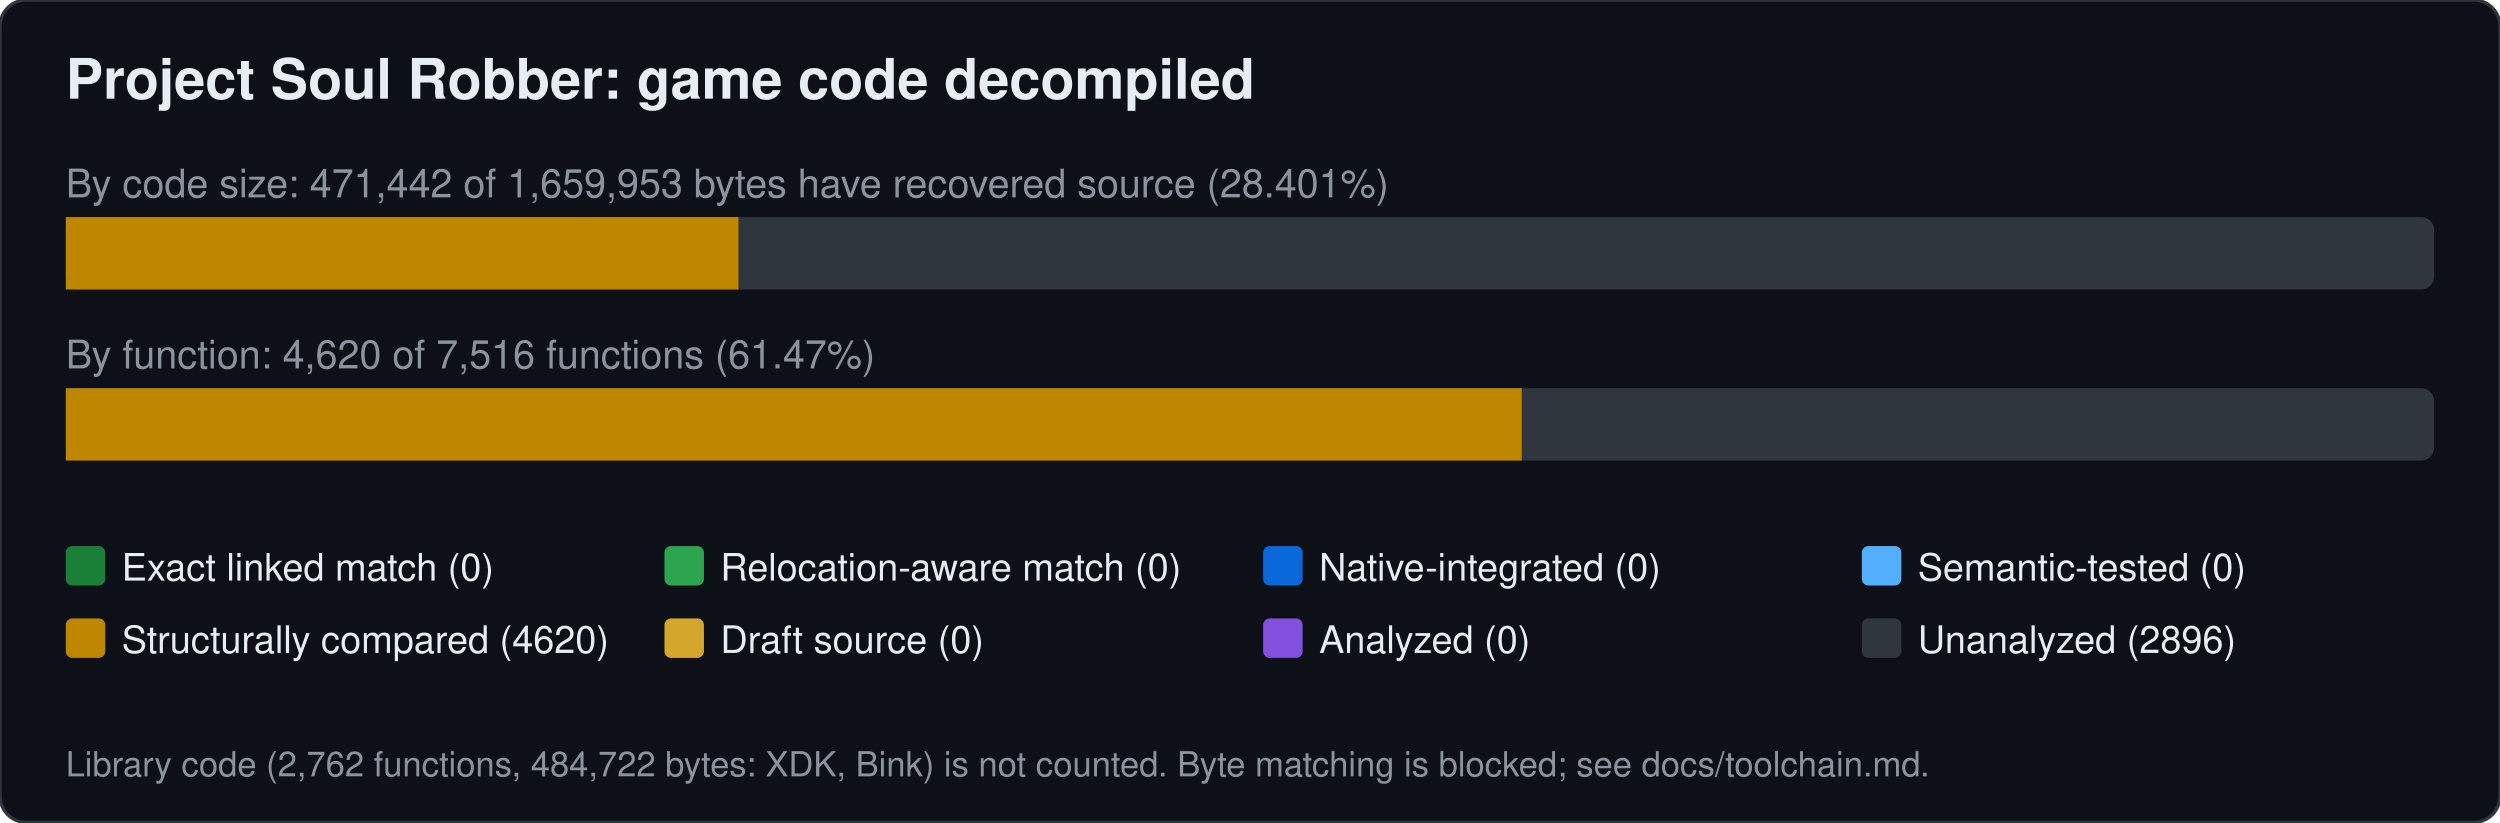
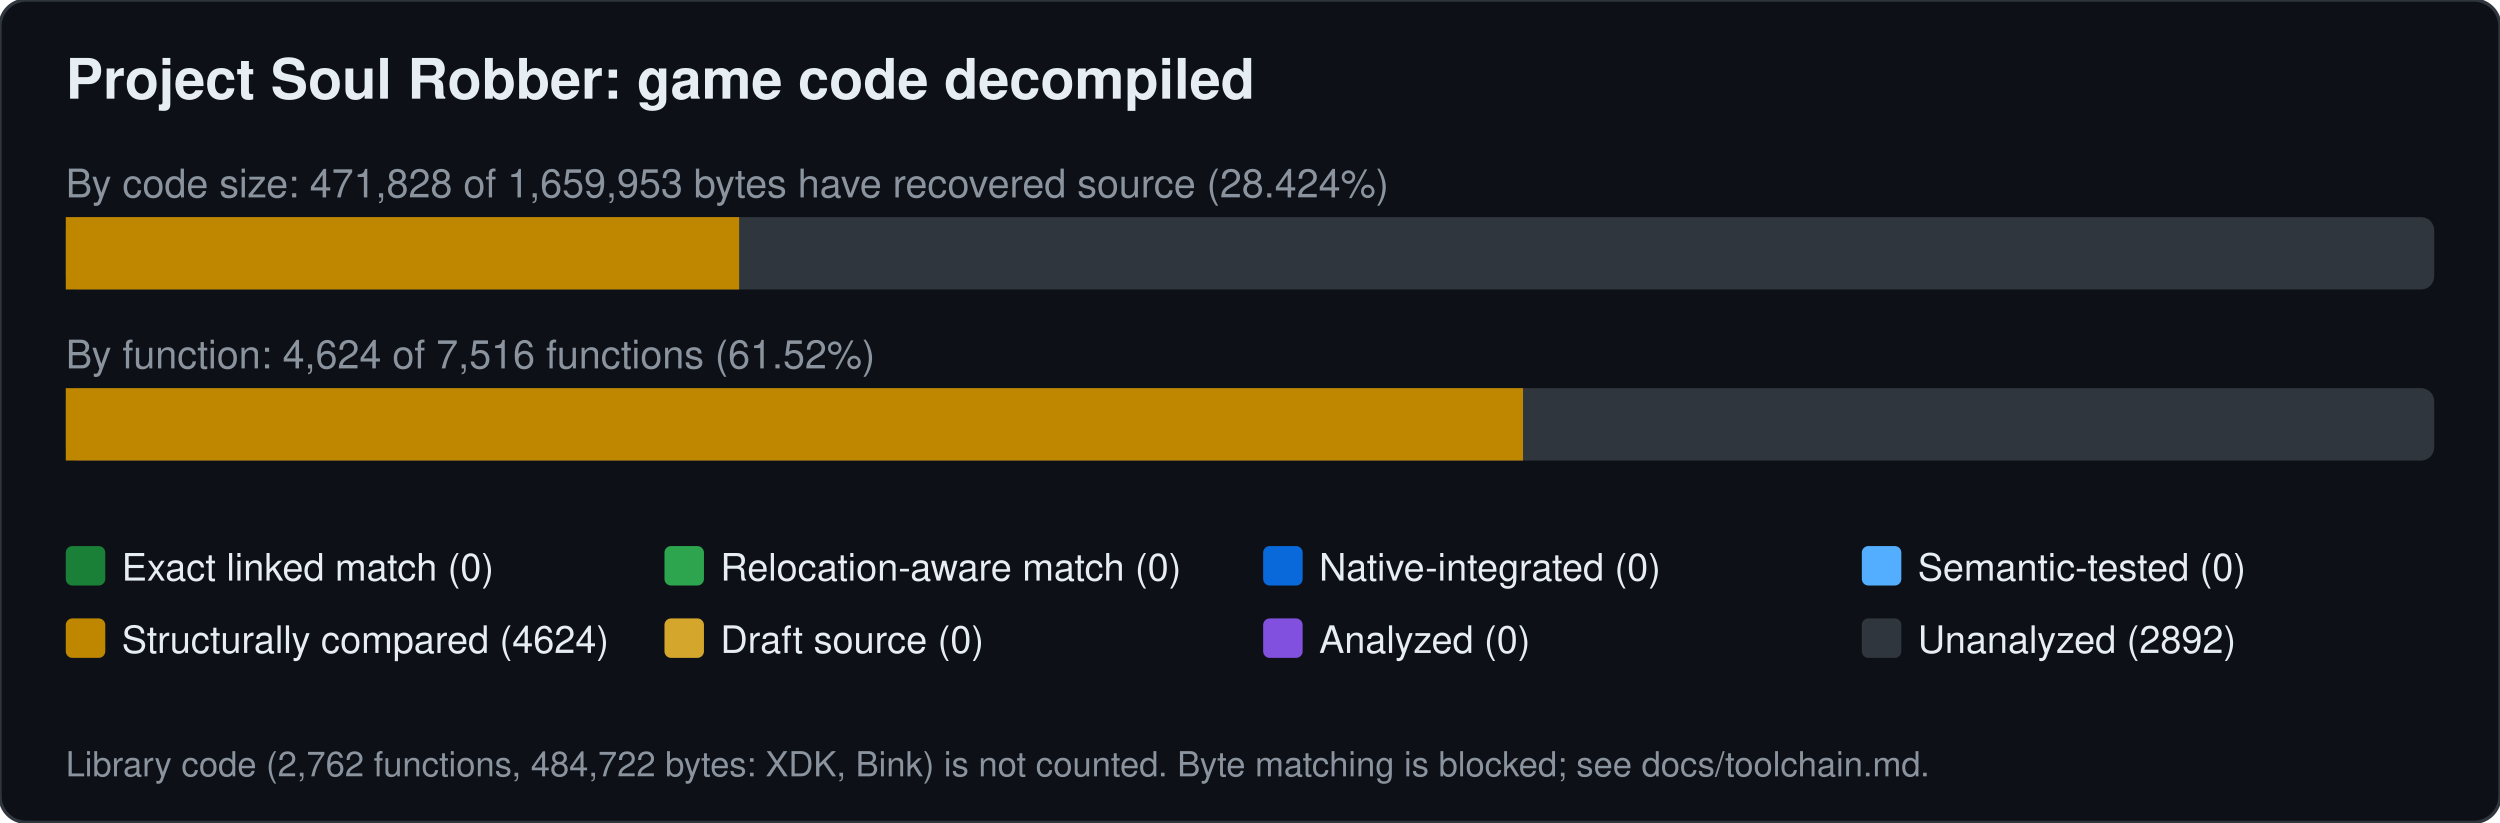
<svg xmlns="http://www.w3.org/2000/svg" width="760" height="250" viewBox="0 0 760 250" font-family="Segoe UI,Helvetica,Arial,sans-serif">
  <rect width="760" height="250" rx="8" fill="#0d1117" stroke="#30363d" />
  <text x="20" y="30" font-size="17" font-weight="600" fill="#e6edf3">Project Soul Robber: game code decompiled</text>
-   <text x="20" y="60" font-size="12" fill="#8b949e">By code size: 471,442 of 1,659,953 bytes have recovered source (28.401%)</text>
+   <text x="20" y="60" font-size="12" fill="#8b949e">By code size: 471,828 of 1,659,953 bytes have recovered source (28.424%)</text>
  <rect x="20" y="66" width="720" height="22" rx="4" fill="#30363d" />
-   <rect x="20.0" y="66" width="204.5" height="22" fill="#bf8700" />
-   <text x="20" y="112" font-size="12" fill="#8b949e">By function: 4,620 of 7,516 functions (61.47%)</text>
+   <rect x="20.0" y="66" width="204.7" height="22" fill="#bf8700" />
+   <text x="20" y="112" font-size="12" fill="#8b949e">By function: 4,624 of 7,516 functions (61.52%)</text>
  <rect x="20" y="118" width="720" height="22" rx="4" fill="#30363d" />
-   <rect x="20.0" y="118" width="442.6" height="22" fill="#bf8700" />
+   <rect x="20.0" y="118" width="443.0" height="22" fill="#bf8700" />
  <rect x="20" y="166" width="12" height="12" rx="2" fill="#1a7f37" />
  <text x="37" y="176.5" font-size="11.5" fill="#e6edf3">Exact linked match (0)</text>
  <rect x="202" y="166" width="12" height="12" rx="2" fill="#2da44e" />
  <text x="219" y="176.5" font-size="11.5" fill="#e6edf3">Relocation-aware match (0)</text>
  <rect x="384" y="166" width="12" height="12" rx="2" fill="#0969da" />
  <text x="401" y="176.5" font-size="11.5" fill="#e6edf3">Native-integrated (0)</text>
  <rect x="566" y="166" width="12" height="12" rx="2" fill="#54aeff" />
  <text x="583" y="176.5" font-size="11.5" fill="#e6edf3">Semantic-tested (0)</text>
  <rect x="20" y="188" width="12" height="12" rx="2" fill="#bf8700" />
-   <text x="37" y="198.5" font-size="11.5" fill="#e6edf3">Structurally compared (4620)</text>
+   <text x="37" y="198.5" font-size="11.5" fill="#e6edf3">Structurally compared (4624)</text>
  <rect x="202" y="188" width="12" height="12" rx="2" fill="#d4a72c" />
  <text x="219" y="198.5" font-size="11.5" fill="#e6edf3">Draft source (0)</text>
  <rect x="384" y="188" width="12" height="12" rx="2" fill="#8250df" />
  <text x="401" y="198.5" font-size="11.5" fill="#e6edf3">Analyzed (0)</text>
  <rect x="566" y="188" width="12" height="12" rx="2" fill="#30363d" />
-   <text x="583" y="198.5" font-size="11.5" fill="#e6edf3">Unanalyzed (2896)</text>
+   <text x="583" y="198.5" font-size="11.5" fill="#e6edf3">Unanalyzed (2892)</text>
  <text x="20" y="236" font-size="10.5" fill="#8b949e">Library code (2,762 functions, 484,722 bytes: XDK, Bink) is not counted. Byte matching is blocked; see docs/toolchain.md.</text>
</svg>
